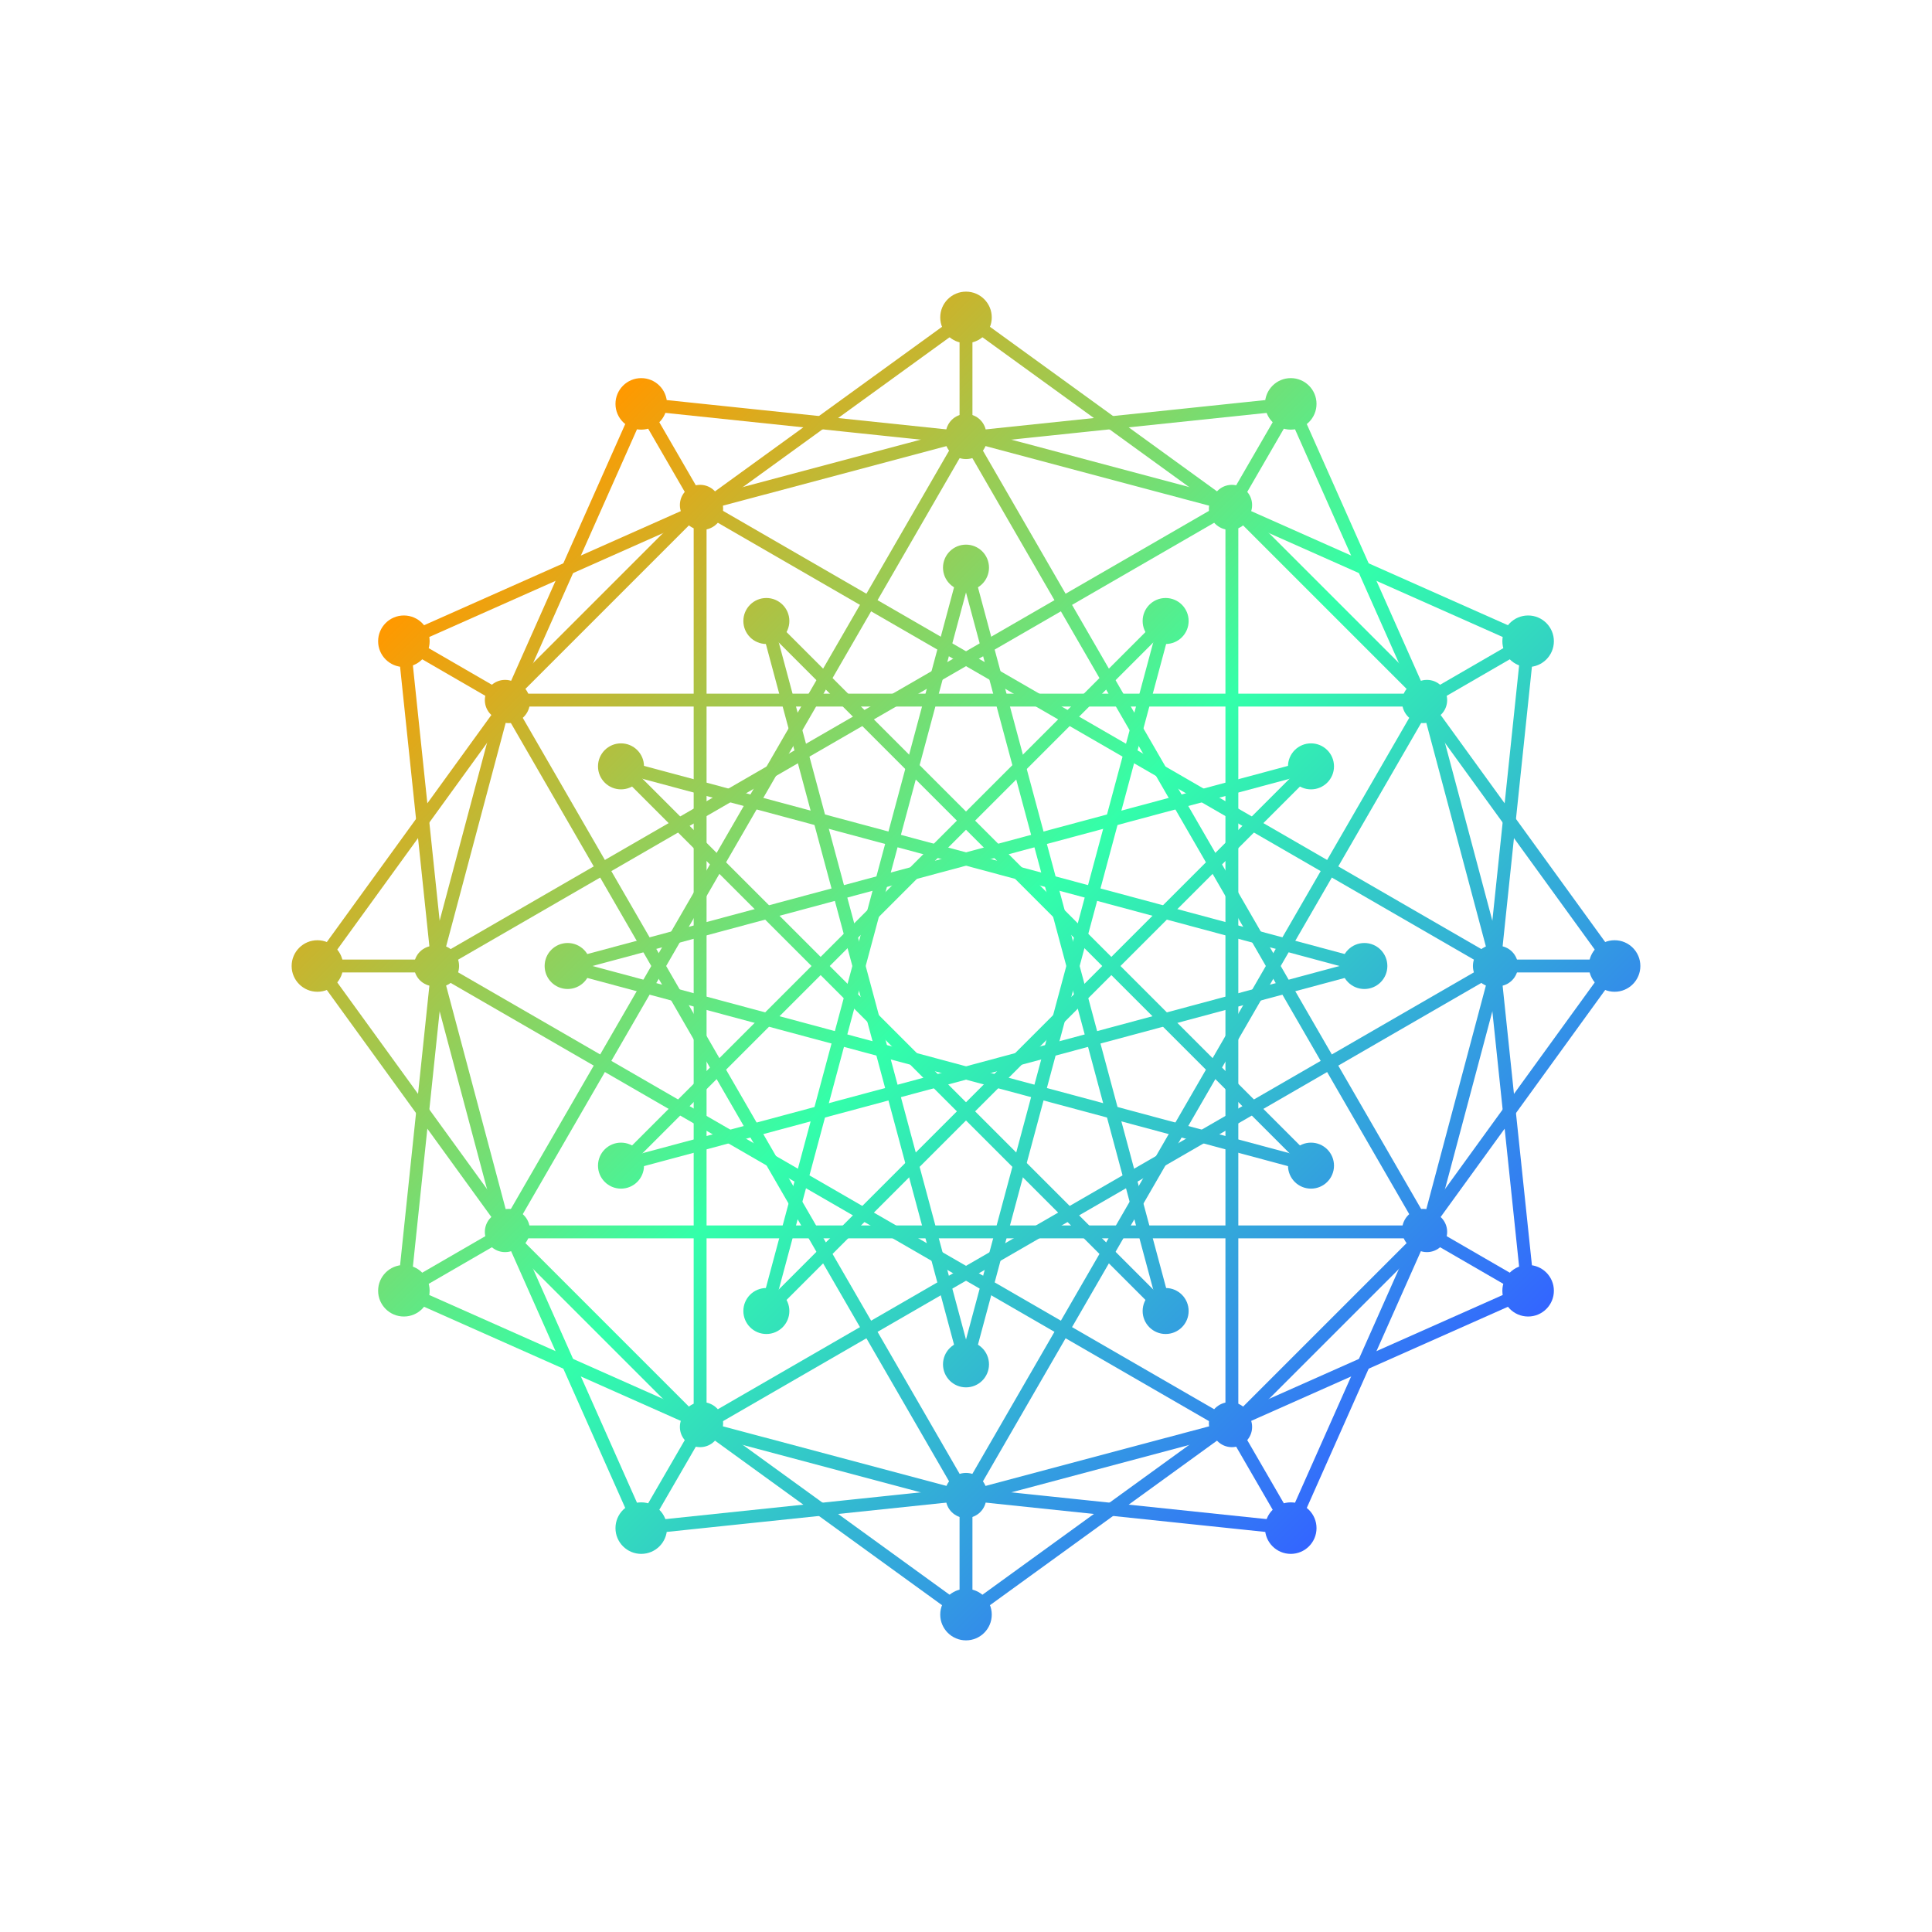
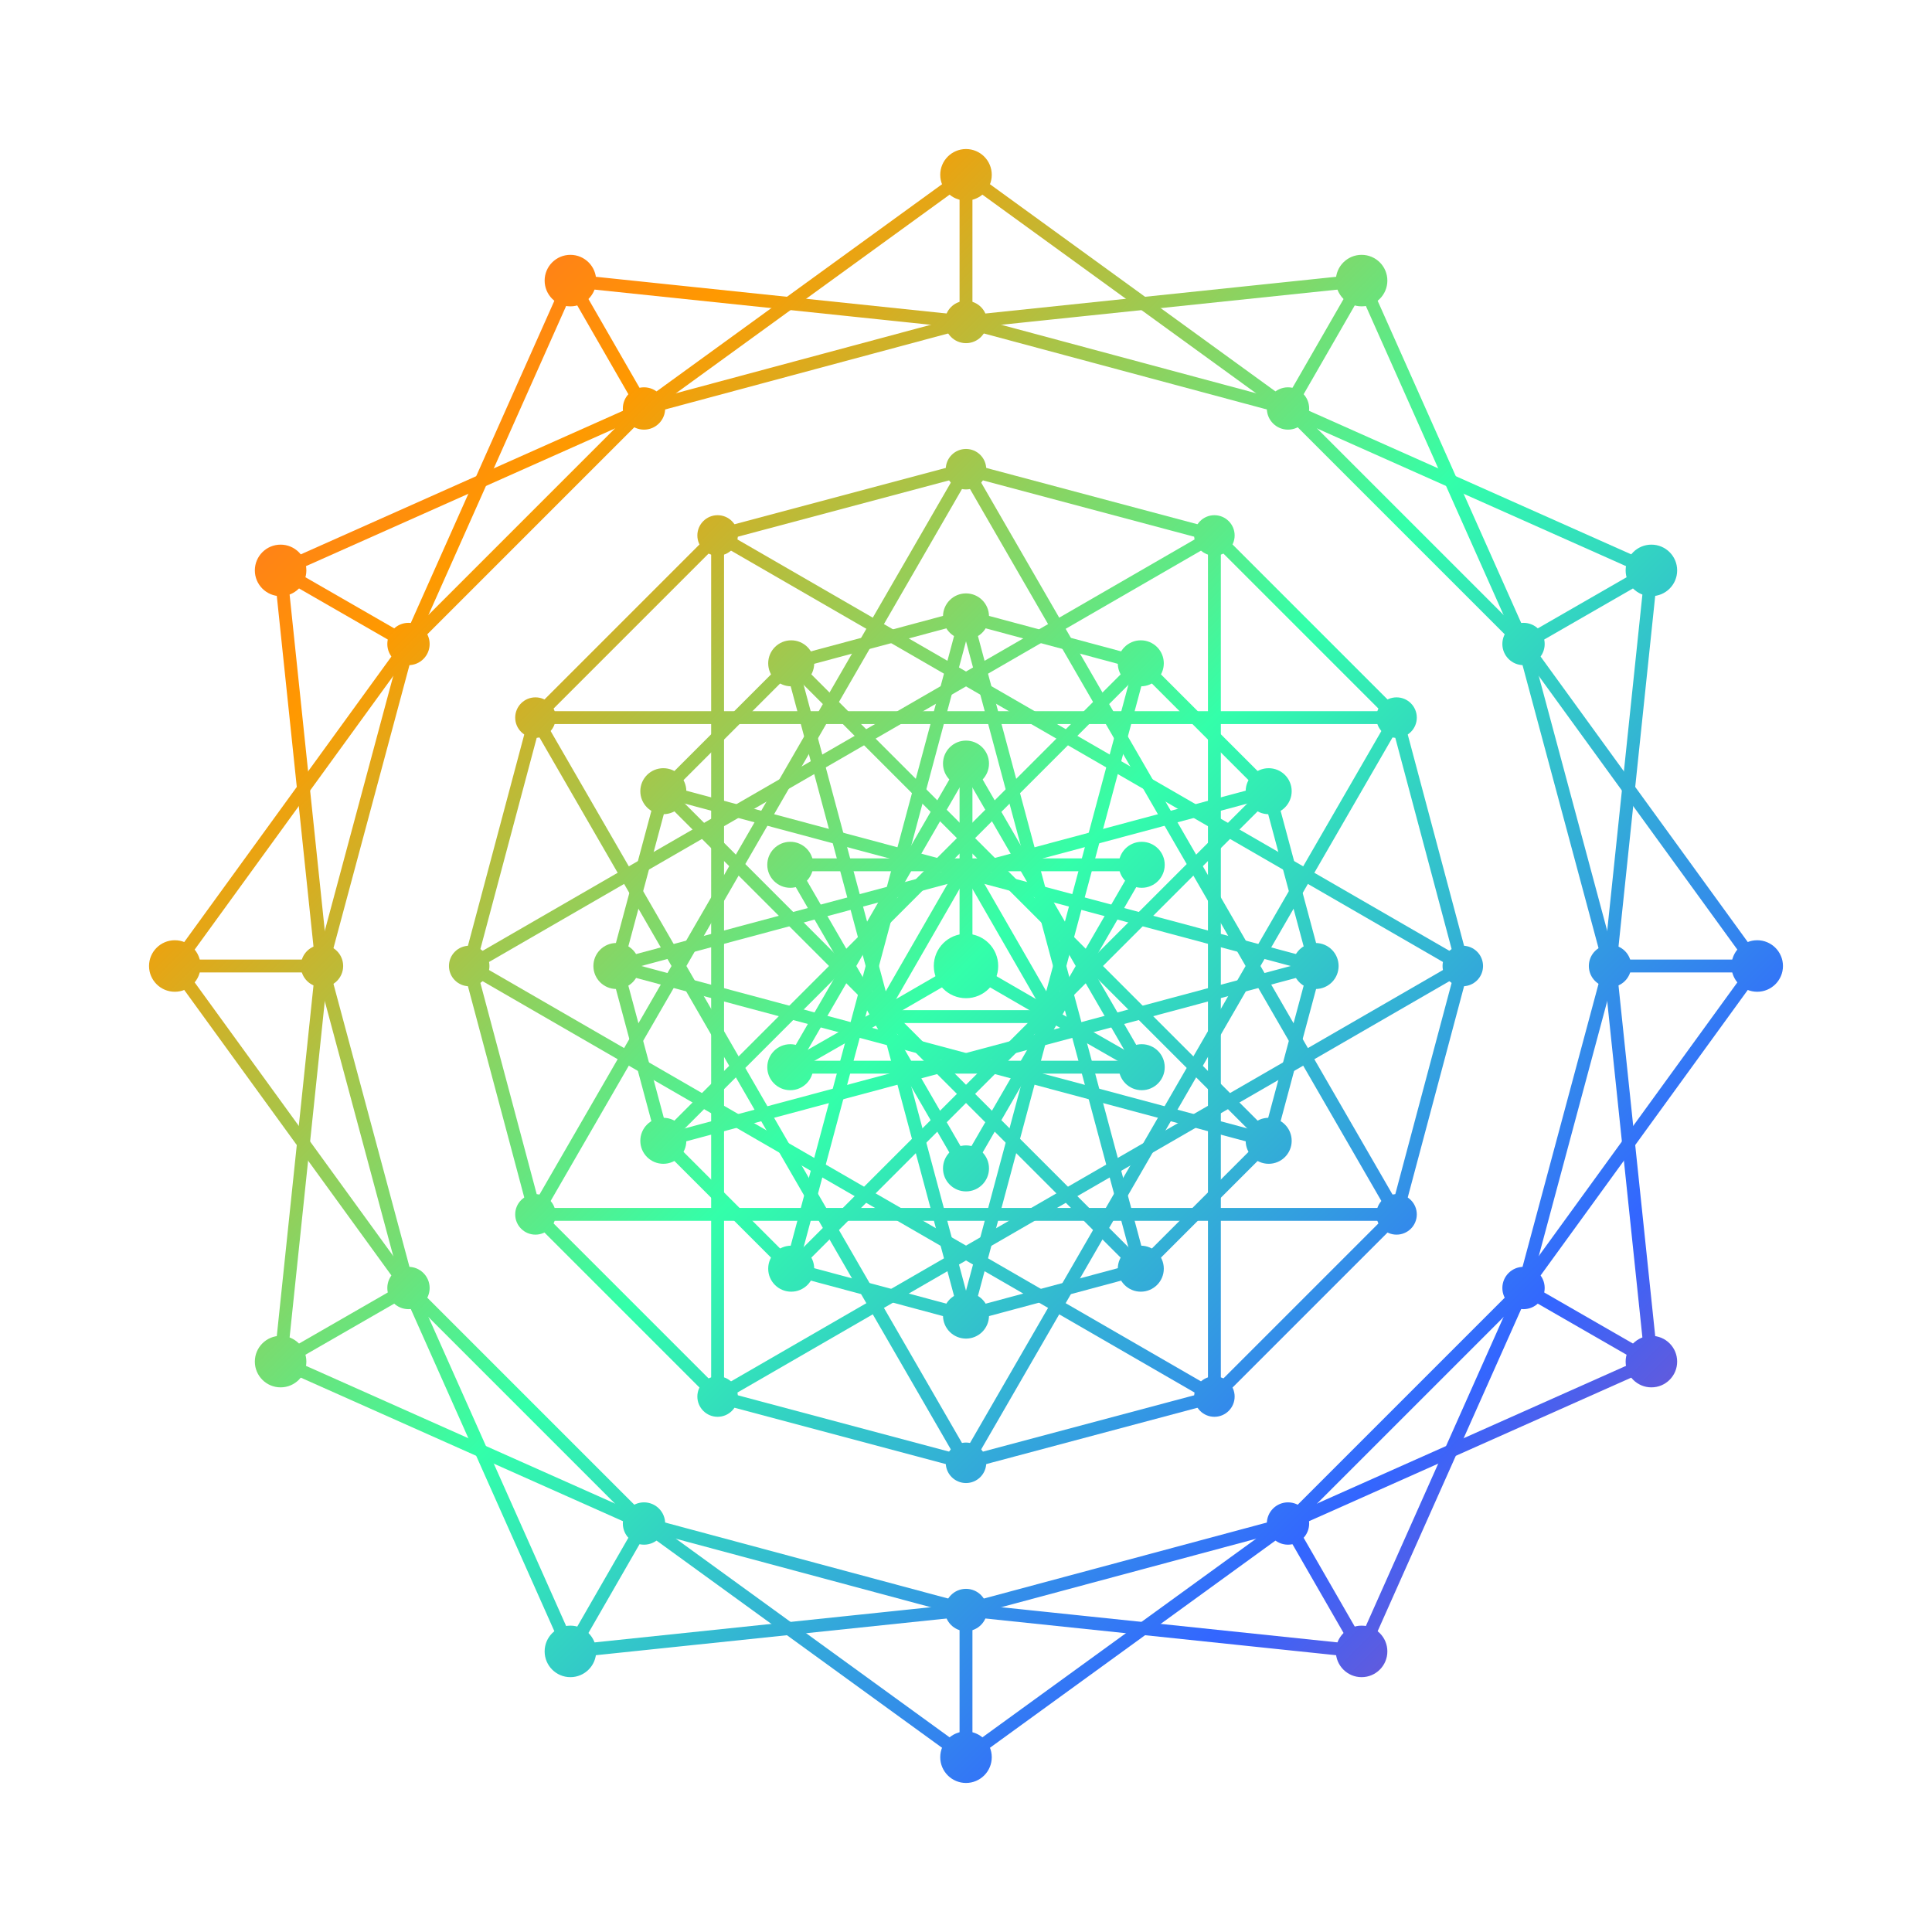
- <svg xmlns="http://www.w3.org/2000/svg" viewBox="-5 -5 210 210" width="200" height="200">
+ <svg xmlns="http://www.w3.org/2000/svg" viewBox="-5 -5 210 210" width="1024" height="1024">
  <defs>
    <linearGradient id="grad" gradientUnits="userSpaceOnUse" x1="0" y1="0" x2="200" y2="200">
      <stop offset="0%" stop-color="#ff3366" />
      <stop offset="25%" stop-color="#ff9900" />
      <stop offset="50%" stop-color="#33ffaa" />
      <stop offset="75%" stop-color="#3366ff" />
      <stop offset="100%" stop-color="#ff3366" />
      <animateTransform attributeName="gradientTransform" type="rotate" from="0 100 100" to="360 100 100" dur="5s" repeatCount="indefinite" />
    </linearGradient>
    <style>
    .m { stroke: url(#grad); fill: none; stroke-width: 1.4; stroke-linecap: round; stroke-linejoin: round; }
    .dot { fill: url(#grad); stroke: none; }
-     .outer-b { transform-origin: 100px 100px; animation: fwd 20s linear infinite; }
-     .outer-a { transform-origin: 100px 100px; animation: rev 60s linear infinite; }
-     .mid { transform-origin: 100px 100px; animation: fwd 40.5s linear infinite; }
+     .inner   { transform-origin: 100px 100px; animation: fwd 20s linear infinite; }
+     .mid     { transform-origin: 100px 100px; animation: rev 30s linear infinite; }
+     .outer-a { transform-origin: 100px 100px; animation: fwd 45s linear infinite; }
+     .outer-b { transform-origin: 100px 100px; animation: rev 28s linear infinite; }
    @keyframes fwd { to { transform: rotate(360deg); } }
    @keyframes rev { to { transform: rotate(-360deg); } }
  </style>
  </defs>
  <g class="outer-b">
-     <line class="m" x1="157.4" y1="100.0" x2="170.5" y2="100.0" />
-     <line class="m" x1="170.5" y1="100.0" x2="149.7" y2="128.7" />
-     <line class="m" x1="170.5" y1="100.0" x2="149.7" y2="71.3" />
-     <circle class="dot" cx="170.5" cy="100.0" r="2.8" />
-     <line class="m" x1="149.7" y1="71.3" x2="161.1" y2="64.7" />
-     <line class="m" x1="161.1" y1="64.7" x2="157.4" y2="100.0" />
-     <line class="m" x1="161.1" y1="64.7" x2="128.7" y2="50.3" />
-     <circle class="dot" cx="161.1" cy="64.7" r="2.8" />
-     <line class="m" x1="128.7" y1="50.3" x2="135.3" y2="38.9" />
-     <line class="m" x1="135.3" y1="38.9" x2="149.7" y2="71.3" />
-     <line class="m" x1="135.3" y1="38.9" x2="100.0" y2="42.6" />
-     <circle class="dot" cx="135.3" cy="38.9" r="2.8" />
-     <line class="m" x1="100.0" y1="42.6" x2="100.0" y2="29.5" />
-     <line class="m" x1="100.0" y1="29.5" x2="128.7" y2="50.3" />
-     <line class="m" x1="100.0" y1="29.5" x2="71.3" y2="50.3" />
-     <circle class="dot" cx="100.0" cy="29.5" r="2.8" />
-     <line class="m" x1="71.3" y1="50.3" x2="64.7" y2="38.9" />
-     <line class="m" x1="64.7" y1="38.9" x2="100.0" y2="42.6" />
-     <line class="m" x1="64.7" y1="38.9" x2="50.3" y2="71.3" />
-     <circle class="dot" cx="64.7" cy="38.9" r="2.8" />
-     <line class="m" x1="50.3" y1="71.3" x2="38.9" y2="64.7" />
-     <line class="m" x1="38.9" y1="64.7" x2="71.3" y2="50.3" />
-     <line class="m" x1="38.9" y1="64.7" x2="42.6" y2="100.0" />
-     <circle class="dot" cx="38.9" cy="64.7" r="2.8" />
-     <line class="m" x1="42.6" y1="100.0" x2="29.5" y2="100.0" />
-     <line class="m" x1="29.5" y1="100.0" x2="50.3" y2="71.3" />
-     <line class="m" x1="29.5" y1="100.0" x2="50.3" y2="128.7" />
-     <circle class="dot" cx="29.5" cy="100.0" r="2.8" />
-     <line class="m" x1="50.3" y1="128.7" x2="38.9" y2="135.3" />
-     <line class="m" x1="38.9" y1="135.3" x2="42.6" y2="100.0" />
-     <line class="m" x1="38.9" y1="135.3" x2="71.3" y2="149.7" />
-     <circle class="dot" cx="38.9" cy="135.3" r="2.8" />
-     <line class="m" x1="71.3" y1="149.7" x2="64.7" y2="161.1" />
-     <line class="m" x1="64.7" y1="161.1" x2="50.3" y2="128.7" />
-     <line class="m" x1="64.7" y1="161.1" x2="100.0" y2="157.4" />
-     <circle class="dot" cx="64.7" cy="161.1" r="2.8" />
-     <line class="m" x1="100.0" y1="157.4" x2="100.0" y2="170.5" />
-     <line class="m" x1="100.0" y1="170.5" x2="71.3" y2="149.7" />
-     <line class="m" x1="100.0" y1="170.5" x2="128.7" y2="149.7" />
-     <circle class="dot" cx="100.0" cy="170.5" r="2.8" />
-     <line class="m" x1="128.7" y1="149.7" x2="135.3" y2="161.1" />
-     <line class="m" x1="135.3" y1="161.1" x2="100.0" y2="157.4" />
-     <line class="m" x1="135.3" y1="161.1" x2="149.7" y2="128.7" />
-     <circle class="dot" cx="135.3" cy="161.1" r="2.8" />
-     <line class="m" x1="149.7" y1="128.7" x2="161.1" y2="135.3" />
-     <line class="m" x1="161.1" y1="135.3" x2="128.7" y2="149.7" />
-     <line class="m" x1="161.1" y1="135.3" x2="157.4" y2="100.0" />
-     <circle class="dot" cx="161.1" cy="135.3" r="2.8" />
-     <circle class="dot" cx="157.4" cy="100.0" r="2.3" />
-     <circle class="dot" cx="149.7" cy="71.3" r="2.3" />
-     <circle class="dot" cx="128.7" cy="50.3" r="2.3" />
-     <circle class="dot" cx="100.0" cy="42.6" r="2.3" />
-     <circle class="dot" cx="71.3" cy="50.3" r="2.3" />
-     <circle class="dot" cx="50.3" cy="71.3" r="2.3" />
-     <circle class="dot" cx="42.6" cy="100.0" r="2.3" />
-     <circle class="dot" cx="50.3" cy="128.7" r="2.3" />
-     <circle class="dot" cx="71.3" cy="149.7" r="2.3" />
-     <circle class="dot" cx="100.0" cy="157.4" r="2.3" />
-     <circle class="dot" cx="128.7" cy="149.7" r="2.3" />
-     <circle class="dot" cx="149.7" cy="128.7" r="2.3" />
+     <polygon class="m" points="170.0,100.0 160.6,65.0 135.0,39.4 100.0,30.0 65.0,39.4 39.4,65.0 30.0,100.0 39.4,135.0 65.0,160.6 100.0,170.0 135.0,160.6 160.6,135.0" />
+     <line class="m" x1="170.0" y1="100.0" x2="186.0" y2="100.0" />
+     <line class="m" x1="186.0" y1="100.0" x2="160.6" y2="135.0" />
+     <line class="m" x1="186.0" y1="100.0" x2="160.6" y2="65.0" />
+     <circle class="dot" cx="186.0" cy="100.0" r="2.8" />
+     <line class="m" x1="160.6" y1="65.0" x2="174.5" y2="57.0" />
+     <line class="m" x1="174.5" y1="57.0" x2="170.0" y2="100.0" />
+     <line class="m" x1="174.5" y1="57.0" x2="135.0" y2="39.4" />
+     <circle class="dot" cx="174.5" cy="57.0" r="2.8" />
+     <line class="m" x1="135.0" y1="39.4" x2="143.0" y2="25.5" />
+     <line class="m" x1="143.0" y1="25.5" x2="160.6" y2="65.0" />
+     <line class="m" x1="143.0" y1="25.5" x2="100.0" y2="30.0" />
+     <circle class="dot" cx="143.0" cy="25.5" r="2.8" />
+     <line class="m" x1="100.0" y1="30.0" x2="100.0" y2="14.0" />
+     <line class="m" x1="100.0" y1="14.0" x2="135.0" y2="39.4" />
+     <line class="m" x1="100.0" y1="14.0" x2="65.0" y2="39.4" />
+     <circle class="dot" cx="100.0" cy="14.0" r="2.8" />
+     <line class="m" x1="65.0" y1="39.4" x2="57.0" y2="25.5" />
+     <line class="m" x1="57.0" y1="25.5" x2="100.0" y2="30.0" />
+     <line class="m" x1="57.0" y1="25.5" x2="39.4" y2="65.0" />
+     <circle class="dot" cx="57.0" cy="25.5" r="2.8" />
+     <line class="m" x1="39.4" y1="65.0" x2="25.5" y2="57.0" />
+     <line class="m" x1="25.5" y1="57.0" x2="65.0" y2="39.4" />
+     <line class="m" x1="25.5" y1="57.0" x2="30.0" y2="100.0" />
+     <circle class="dot" cx="25.5" cy="57.0" r="2.8" />
+     <line class="m" x1="30.0" y1="100.0" x2="14.0" y2="100.0" />
+     <line class="m" x1="14.0" y1="100.0" x2="39.4" y2="65.0" />
+     <line class="m" x1="14.0" y1="100.0" x2="39.4" y2="135.0" />
+     <circle class="dot" cx="14.0" cy="100.0" r="2.8" />
+     <line class="m" x1="39.4" y1="135.0" x2="25.5" y2="143.0" />
+     <line class="m" x1="25.5" y1="143.0" x2="30.0" y2="100.0" />
+     <line class="m" x1="25.5" y1="143.0" x2="65.0" y2="160.6" />
+     <circle class="dot" cx="25.5" cy="143.0" r="2.8" />
+     <line class="m" x1="65.0" y1="160.6" x2="57.0" y2="174.5" />
+     <line class="m" x1="57.0" y1="174.5" x2="39.4" y2="135.0" />
+     <line class="m" x1="57.0" y1="174.5" x2="100.0" y2="170.0" />
+     <circle class="dot" cx="57.0" cy="174.5" r="2.8" />
+     <line class="m" x1="100.0" y1="170.0" x2="100.0" y2="186.0" />
+     <line class="m" x1="100.0" y1="186.0" x2="65.0" y2="160.6" />
+     <line class="m" x1="100.0" y1="186.0" x2="135.0" y2="160.6" />
+     <circle class="dot" cx="100.0" cy="186.0" r="2.8" />
+     <line class="m" x1="135.0" y1="160.6" x2="143.0" y2="174.5" />
+     <line class="m" x1="143.0" y1="174.5" x2="100.0" y2="170.0" />
+     <line class="m" x1="143.0" y1="174.5" x2="160.6" y2="135.0" />
+     <circle class="dot" cx="143.0" cy="174.5" r="2.8" />
+     <line class="m" x1="160.6" y1="135.0" x2="174.5" y2="143.0" />
+     <line class="m" x1="174.5" y1="143.0" x2="135.0" y2="160.6" />
+     <line class="m" x1="174.5" y1="143.0" x2="170.0" y2="100.0" />
+     <circle class="dot" cx="174.5" cy="143.0" r="2.8" />
+     <circle class="dot" cx="170.0" cy="100.0" r="2.3" />
+     <circle class="dot" cx="160.6" cy="65.0" r="2.3" />
+     <circle class="dot" cx="135.0" cy="39.4" r="2.3" />
+     <circle class="dot" cx="100.0" cy="30.0" r="2.3" />
+     <circle class="dot" cx="65.0" cy="39.4" r="2.3" />
+     <circle class="dot" cx="39.4" cy="65.0" r="2.3" />
+     <circle class="dot" cx="30.0" cy="100.0" r="2.3" />
+     <circle class="dot" cx="39.4" cy="135.0" r="2.3" />
+     <circle class="dot" cx="65.0" cy="160.6" r="2.3" />
+     <circle class="dot" cx="100.0" cy="170.0" r="2.3" />
+     <circle class="dot" cx="135.0" cy="160.6" r="2.3" />
+     <circle class="dot" cx="160.6" cy="135.0" r="2.3" />
  </g>
  <g class="outer-a">
-     <polygon class="m" points="157.8,100.0 150.1,71.1 128.9,49.9 100.0,42.2 71.1,49.9 49.9,71.1 42.2,100.0 49.9,128.9 71.1,150.1 100.0,157.8 128.9,150.1 150.1,128.9" />
-     <line class="m" x1="157.8" y1="100.0" x2="71.1" y2="49.9" />
-     <line class="m" x1="150.1" y1="71.1" x2="49.9" y2="71.1" />
-     <line class="m" x1="128.9" y1="49.9" x2="42.2" y2="100.0" />
-     <line class="m" x1="100.0" y1="42.2" x2="49.9" y2="128.9" />
-     <line class="m" x1="71.1" y1="49.9" x2="71.1" y2="150.1" />
-     <line class="m" x1="49.9" y1="71.1" x2="100.0" y2="157.8" />
-     <line class="m" x1="42.2" y1="100.0" x2="128.9" y2="150.1" />
-     <line class="m" x1="49.9" y1="128.9" x2="150.1" y2="128.9" />
-     <line class="m" x1="71.1" y1="150.1" x2="157.8" y2="100.0" />
-     <line class="m" x1="100.0" y1="157.8" x2="150.1" y2="71.1" />
-     <line class="m" x1="128.9" y1="150.1" x2="128.9" y2="49.9" />
-     <line class="m" x1="150.1" y1="128.9" x2="100.0" y2="42.2" />
-     <circle class="dot" cx="157.8" cy="100.0" r="2.2" />
-     <circle class="dot" cx="150.1" cy="71.1" r="2.2" />
-     <circle class="dot" cx="128.9" cy="49.9" r="2.2" />
-     <circle class="dot" cx="100.0" cy="42.2" r="2.2" />
-     <circle class="dot" cx="71.1" cy="49.9" r="2.2" />
-     <circle class="dot" cx="49.9" cy="71.1" r="2.2" />
-     <circle class="dot" cx="42.2" cy="100.0" r="2.2" />
-     <circle class="dot" cx="49.9" cy="128.9" r="2.2" />
-     <circle class="dot" cx="71.1" cy="150.1" r="2.2" />
-     <circle class="dot" cx="100.0" cy="157.8" r="2.2" />
-     <circle class="dot" cx="128.9" cy="150.1" r="2.2" />
-     <circle class="dot" cx="150.1" cy="128.9" r="2.2" />
+     <polygon class="m" points="154.0,100.0 146.8,73.0 127.0,53.2 100.0,46.0 73.0,53.2 53.2,73.0 46.0,100.0 53.2,127.0 73.0,146.8 100.0,154.0 127.0,146.8 146.8,127.0" />
+     <line class="m" x1="154.0" y1="100.0" x2="73.0" y2="53.2" />
+     <line class="m" x1="146.8" y1="73.0" x2="53.2" y2="73.0" />
+     <line class="m" x1="127.0" y1="53.2" x2="46.0" y2="100.0" />
+     <line class="m" x1="100.0" y1="46.0" x2="53.2" y2="127.0" />
+     <line class="m" x1="73.0" y1="53.2" x2="73.0" y2="146.8" />
+     <line class="m" x1="53.2" y1="73.0" x2="100.0" y2="154.0" />
+     <line class="m" x1="46.0" y1="100.0" x2="127.0" y2="146.8" />
+     <line class="m" x1="53.2" y1="127.0" x2="146.8" y2="127.0" />
+     <line class="m" x1="73.0" y1="146.8" x2="154.0" y2="100.0" />
+     <line class="m" x1="100.0" y1="154.0" x2="146.8" y2="73.0" />
+     <line class="m" x1="127.0" y1="146.8" x2="127.0" y2="53.2" />
+     <line class="m" x1="146.8" y1="127.0" x2="100.0" y2="46.0" />
+     <circle class="dot" cx="154.0" cy="100.0" r="2.2" />
+     <circle class="dot" cx="146.8" cy="73.0" r="2.2" />
+     <circle class="dot" cx="127.0" cy="53.2" r="2.2" />
+     <circle class="dot" cx="100.0" cy="46.0" r="2.2" />
+     <circle class="dot" cx="73.0" cy="53.2" r="2.2" />
+     <circle class="dot" cx="53.2" cy="73.0" r="2.2" />
+     <circle class="dot" cx="46.0" cy="100.0" r="2.2" />
+     <circle class="dot" cx="53.2" cy="127.0" r="2.2" />
+     <circle class="dot" cx="73.0" cy="146.8" r="2.2" />
+     <circle class="dot" cx="100.0" cy="154.0" r="2.2" />
+     <circle class="dot" cx="127.0" cy="146.8" r="2.2" />
+     <circle class="dot" cx="146.8" cy="127.0" r="2.2" />
  </g>
  <g class="mid">
-     <line class="m" x1="143.3" y1="100.0" x2="62.5" y2="78.3" />
-     <line class="m" x1="137.5" y1="78.3" x2="56.7" y2="100.0" />
-     <line class="m" x1="121.7" y1="62.5" x2="62.5" y2="121.7" />
-     <line class="m" x1="100.0" y1="56.7" x2="78.3" y2="137.5" />
-     <line class="m" x1="78.3" y1="62.5" x2="100.0" y2="143.3" />
-     <line class="m" x1="62.5" y1="78.3" x2="121.7" y2="137.5" />
-     <line class="m" x1="56.7" y1="100.0" x2="137.5" y2="121.7" />
-     <line class="m" x1="62.5" y1="121.7" x2="143.3" y2="100.0" />
-     <line class="m" x1="78.3" y1="137.5" x2="137.5" y2="78.3" />
-     <line class="m" x1="100.0" y1="143.3" x2="121.7" y2="62.5" />
-     <line class="m" x1="121.7" y1="137.5" x2="100.0" y2="56.7" />
-     <line class="m" x1="137.5" y1="121.7" x2="78.3" y2="62.5" />
-     <circle class="dot" cx="143.3" cy="100.0" r="2.5" />
-     <circle class="dot" cx="137.5" cy="78.3" r="2.5" />
-     <circle class="dot" cx="121.7" cy="62.5" r="2.5" />
-     <circle class="dot" cx="100.0" cy="56.7" r="2.5" />
-     <circle class="dot" cx="78.3" cy="62.5" r="2.5" />
-     <circle class="dot" cx="62.5" cy="78.3" r="2.5" />
-     <circle class="dot" cx="56.7" cy="100.0" r="2.5" />
-     <circle class="dot" cx="62.5" cy="121.7" r="2.5" />
-     <circle class="dot" cx="78.3" cy="137.5" r="2.5" />
-     <circle class="dot" cx="100.0" cy="143.3" r="2.5" />
-     <circle class="dot" cx="121.7" cy="137.5" r="2.5" />
-     <circle class="dot" cx="137.5" cy="121.7" r="2.5" />
+     <polygon class="m" points="138.0,100.0 132.9,81.0 119.0,67.1 100.0,62.0 81.0,67.1 67.1,81.0 62.0,100.0 67.1,119.0 81.0,132.9 100.0,138.0 119.0,132.9 132.9,119.0" />
+     <line class="m" x1="138.0" y1="100.0" x2="67.1" y2="81.0" />
+     <line class="m" x1="132.9" y1="81.0" x2="62.0" y2="100.0" />
+     <line class="m" x1="119.0" y1="67.1" x2="67.1" y2="119.0" />
+     <line class="m" x1="100.0" y1="62.0" x2="81.0" y2="132.9" />
+     <line class="m" x1="81.0" y1="67.1" x2="100.0" y2="138.0" />
+     <line class="m" x1="67.1" y1="81.0" x2="119.0" y2="132.9" />
+     <line class="m" x1="62.0" y1="100.0" x2="132.9" y2="119.0" />
+     <line class="m" x1="67.1" y1="119.0" x2="138.0" y2="100.0" />
+     <line class="m" x1="81.0" y1="132.9" x2="132.9" y2="81.0" />
+     <line class="m" x1="100.0" y1="138.0" x2="119.0" y2="67.1" />
+     <line class="m" x1="119.0" y1="132.9" x2="100.0" y2="62.0" />
+     <line class="m" x1="132.9" y1="119.0" x2="81.0" y2="67.1" />
+     <circle class="dot" cx="138.0" cy="100.0" r="2.5" />
+     <circle class="dot" cx="132.9" cy="81.0" r="2.5" />
+     <circle class="dot" cx="119.0" cy="67.1" r="2.5" />
+     <circle class="dot" cx="100.0" cy="62.0" r="2.5" />
+     <circle class="dot" cx="81.0" cy="67.1" r="2.5" />
+     <circle class="dot" cx="67.1" cy="81.0" r="2.5" />
+     <circle class="dot" cx="62.0" cy="100.0" r="2.5" />
+     <circle class="dot" cx="67.1" cy="119.0" r="2.5" />
+     <circle class="dot" cx="81.0" cy="132.9" r="2.5" />
+     <circle class="dot" cx="100.0" cy="138.0" r="2.5" />
+     <circle class="dot" cx="119.0" cy="132.9" r="2.5" />
+     <circle class="dot" cx="132.9" cy="119.0" r="2.5" />
+   </g>
+   <g class="inner">
+     <circle class="dot" cx="100" cy="100" r="3.5" />
+     <line class="m" x1="100" y1="100" x2="100.0" y2="89.0" />
+     <line class="m" x1="100" y1="100" x2="90.5" y2="105.5" />
+     <line class="m" x1="100" y1="100" x2="109.5" y2="105.5" />
+     <polygon class="m" points="100.0,89.0 90.5,105.5 109.5,105.5" />
+     <line class="m" x1="100.0" y1="89.0" x2="100.0" y2="78.0" />
+     <line class="m" x1="90.5" y1="105.5" x2="80.9" y2="111.0" />
+     <line class="m" x1="109.5" y1="105.5" x2="119.1" y2="111.0" />
+     <polygon class="m" points="100.0,78.0 80.9,111.0 119.1,111.0" />
+     <polygon class="m" points="100.0,122.0 119.1,89.0 80.9,89.0" />
+     <circle class="dot" cx="100.0" cy="78.0" r="2.5" />
+     <circle class="dot" cx="80.9" cy="111.0" r="2.5" />
+     <circle class="dot" cx="119.1" cy="111.0" r="2.5" />
+     <circle class="dot" cx="100.0" cy="122.0" r="2.5" />
+     <circle class="dot" cx="119.1" cy="89.0" r="2.5" />
+     <circle class="dot" cx="80.9" cy="89.0" r="2.5" />
  </g>
</svg>
